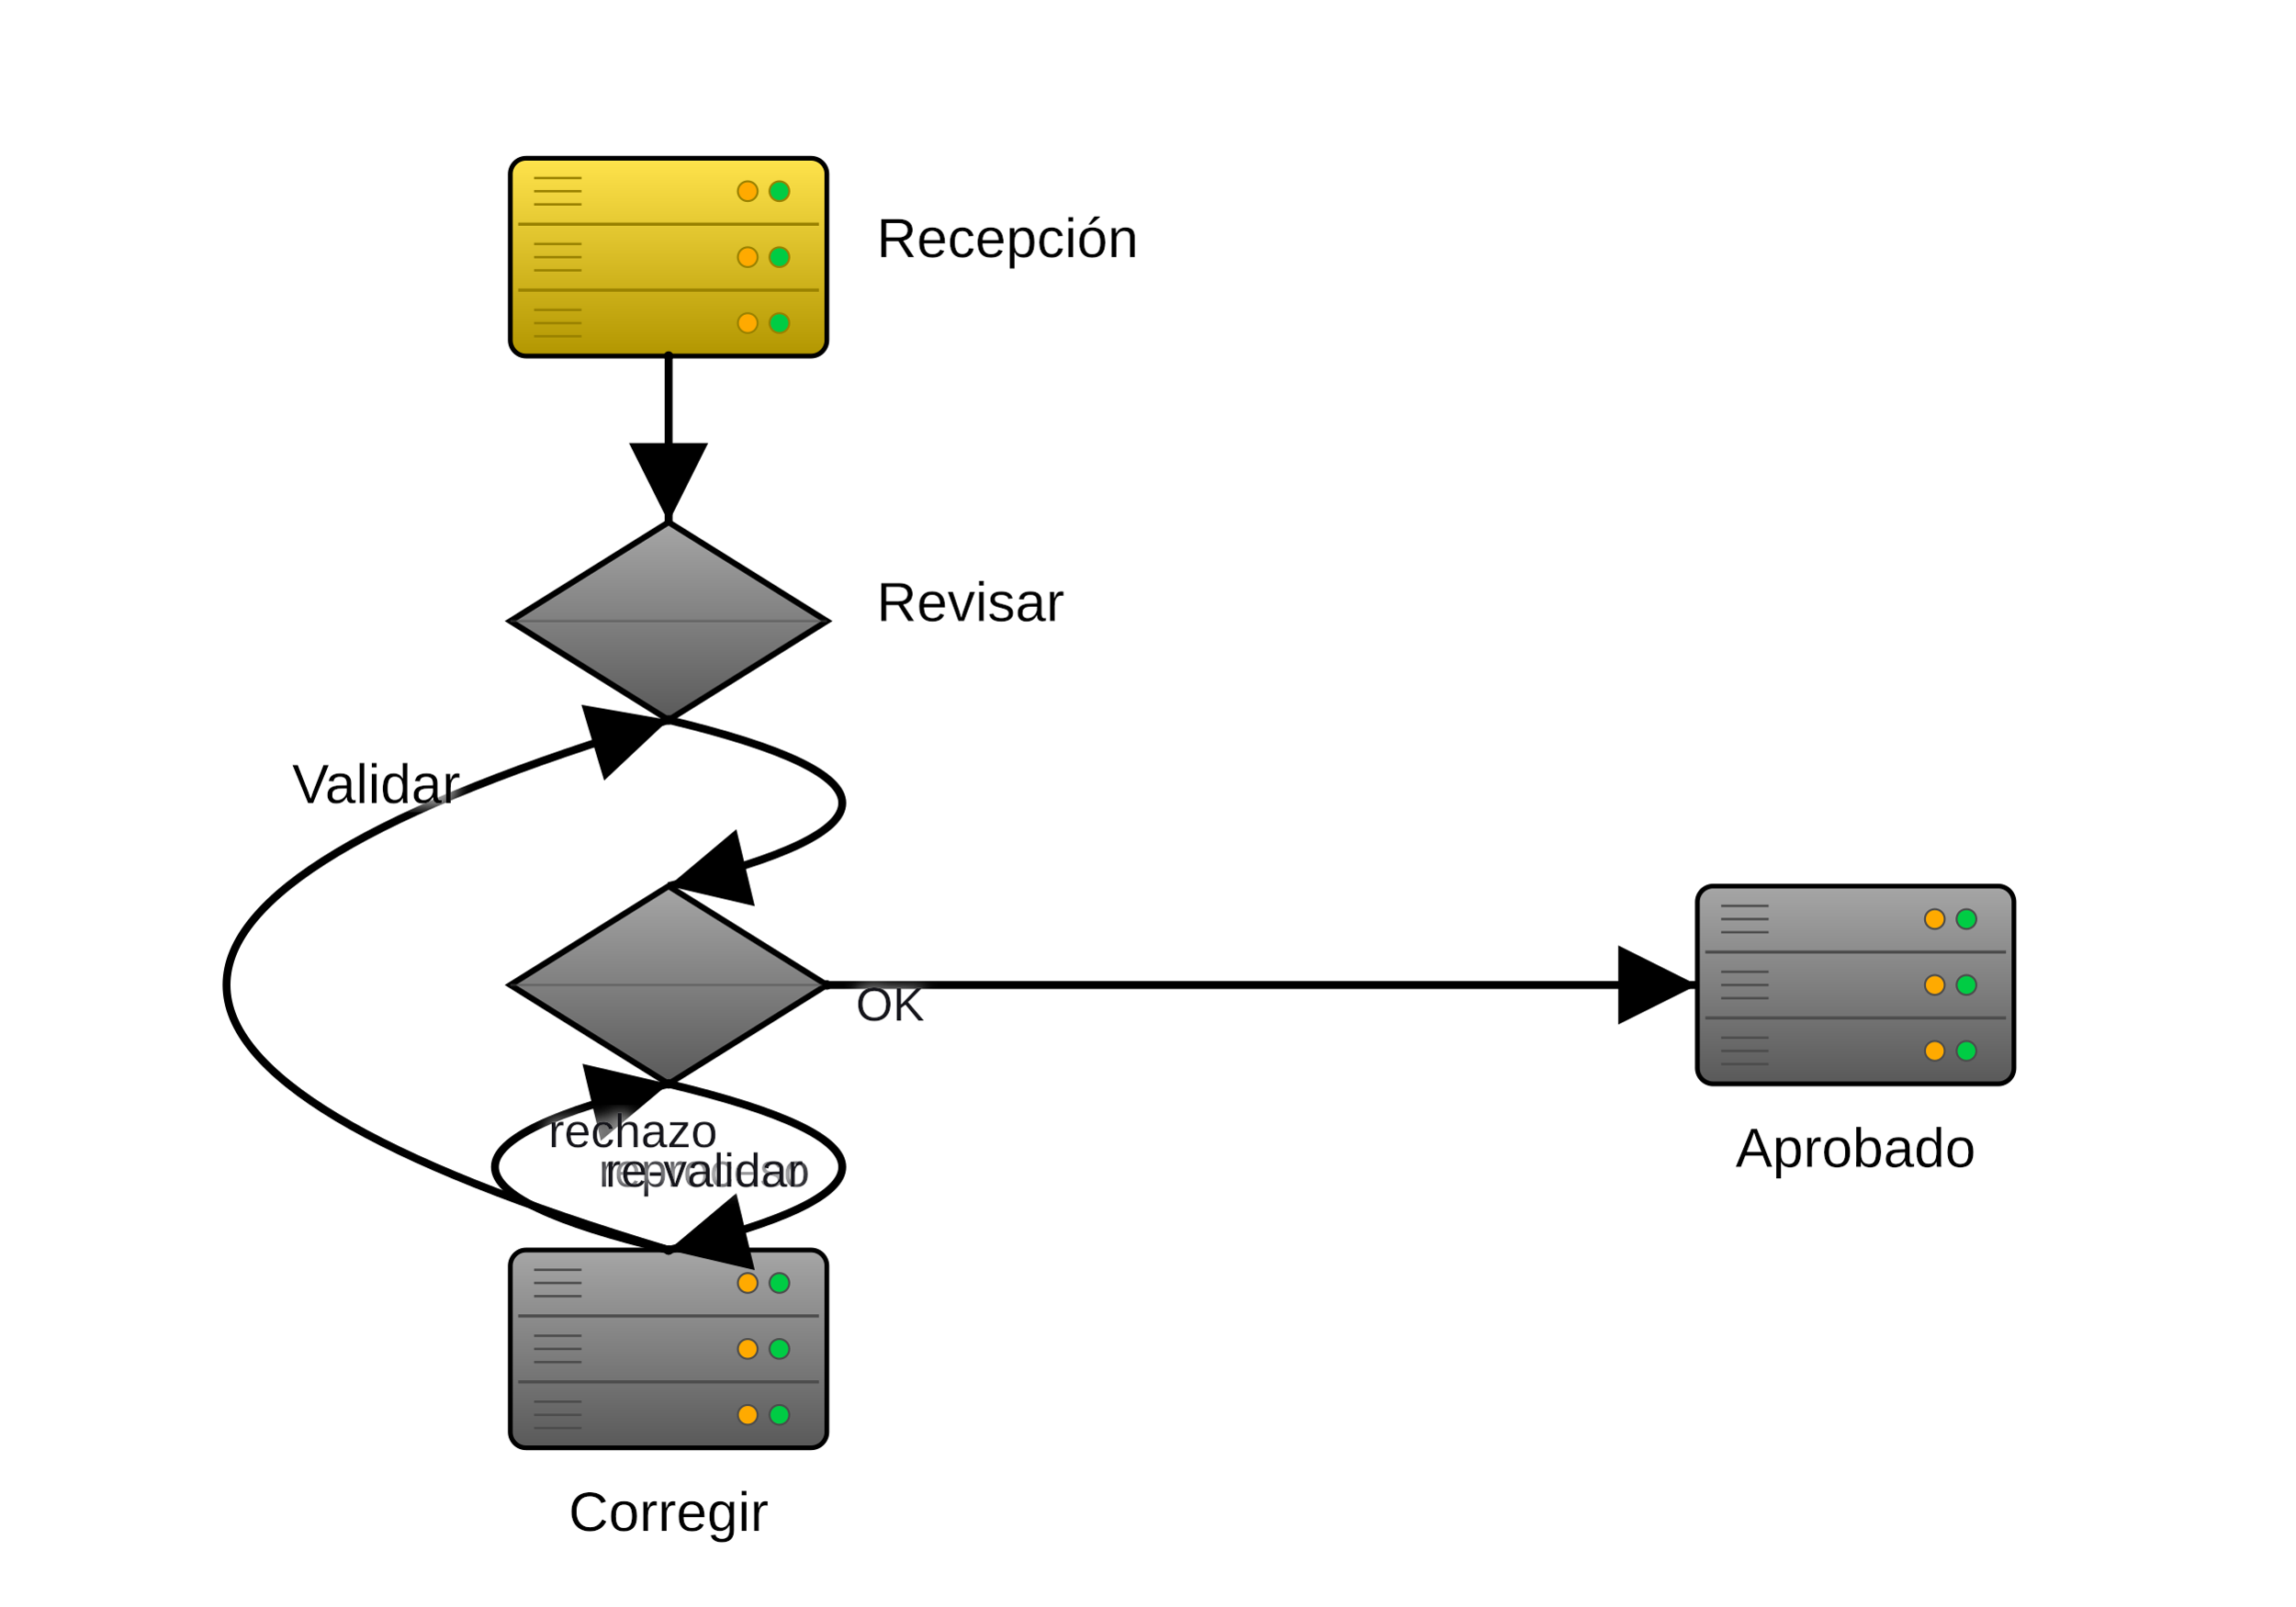
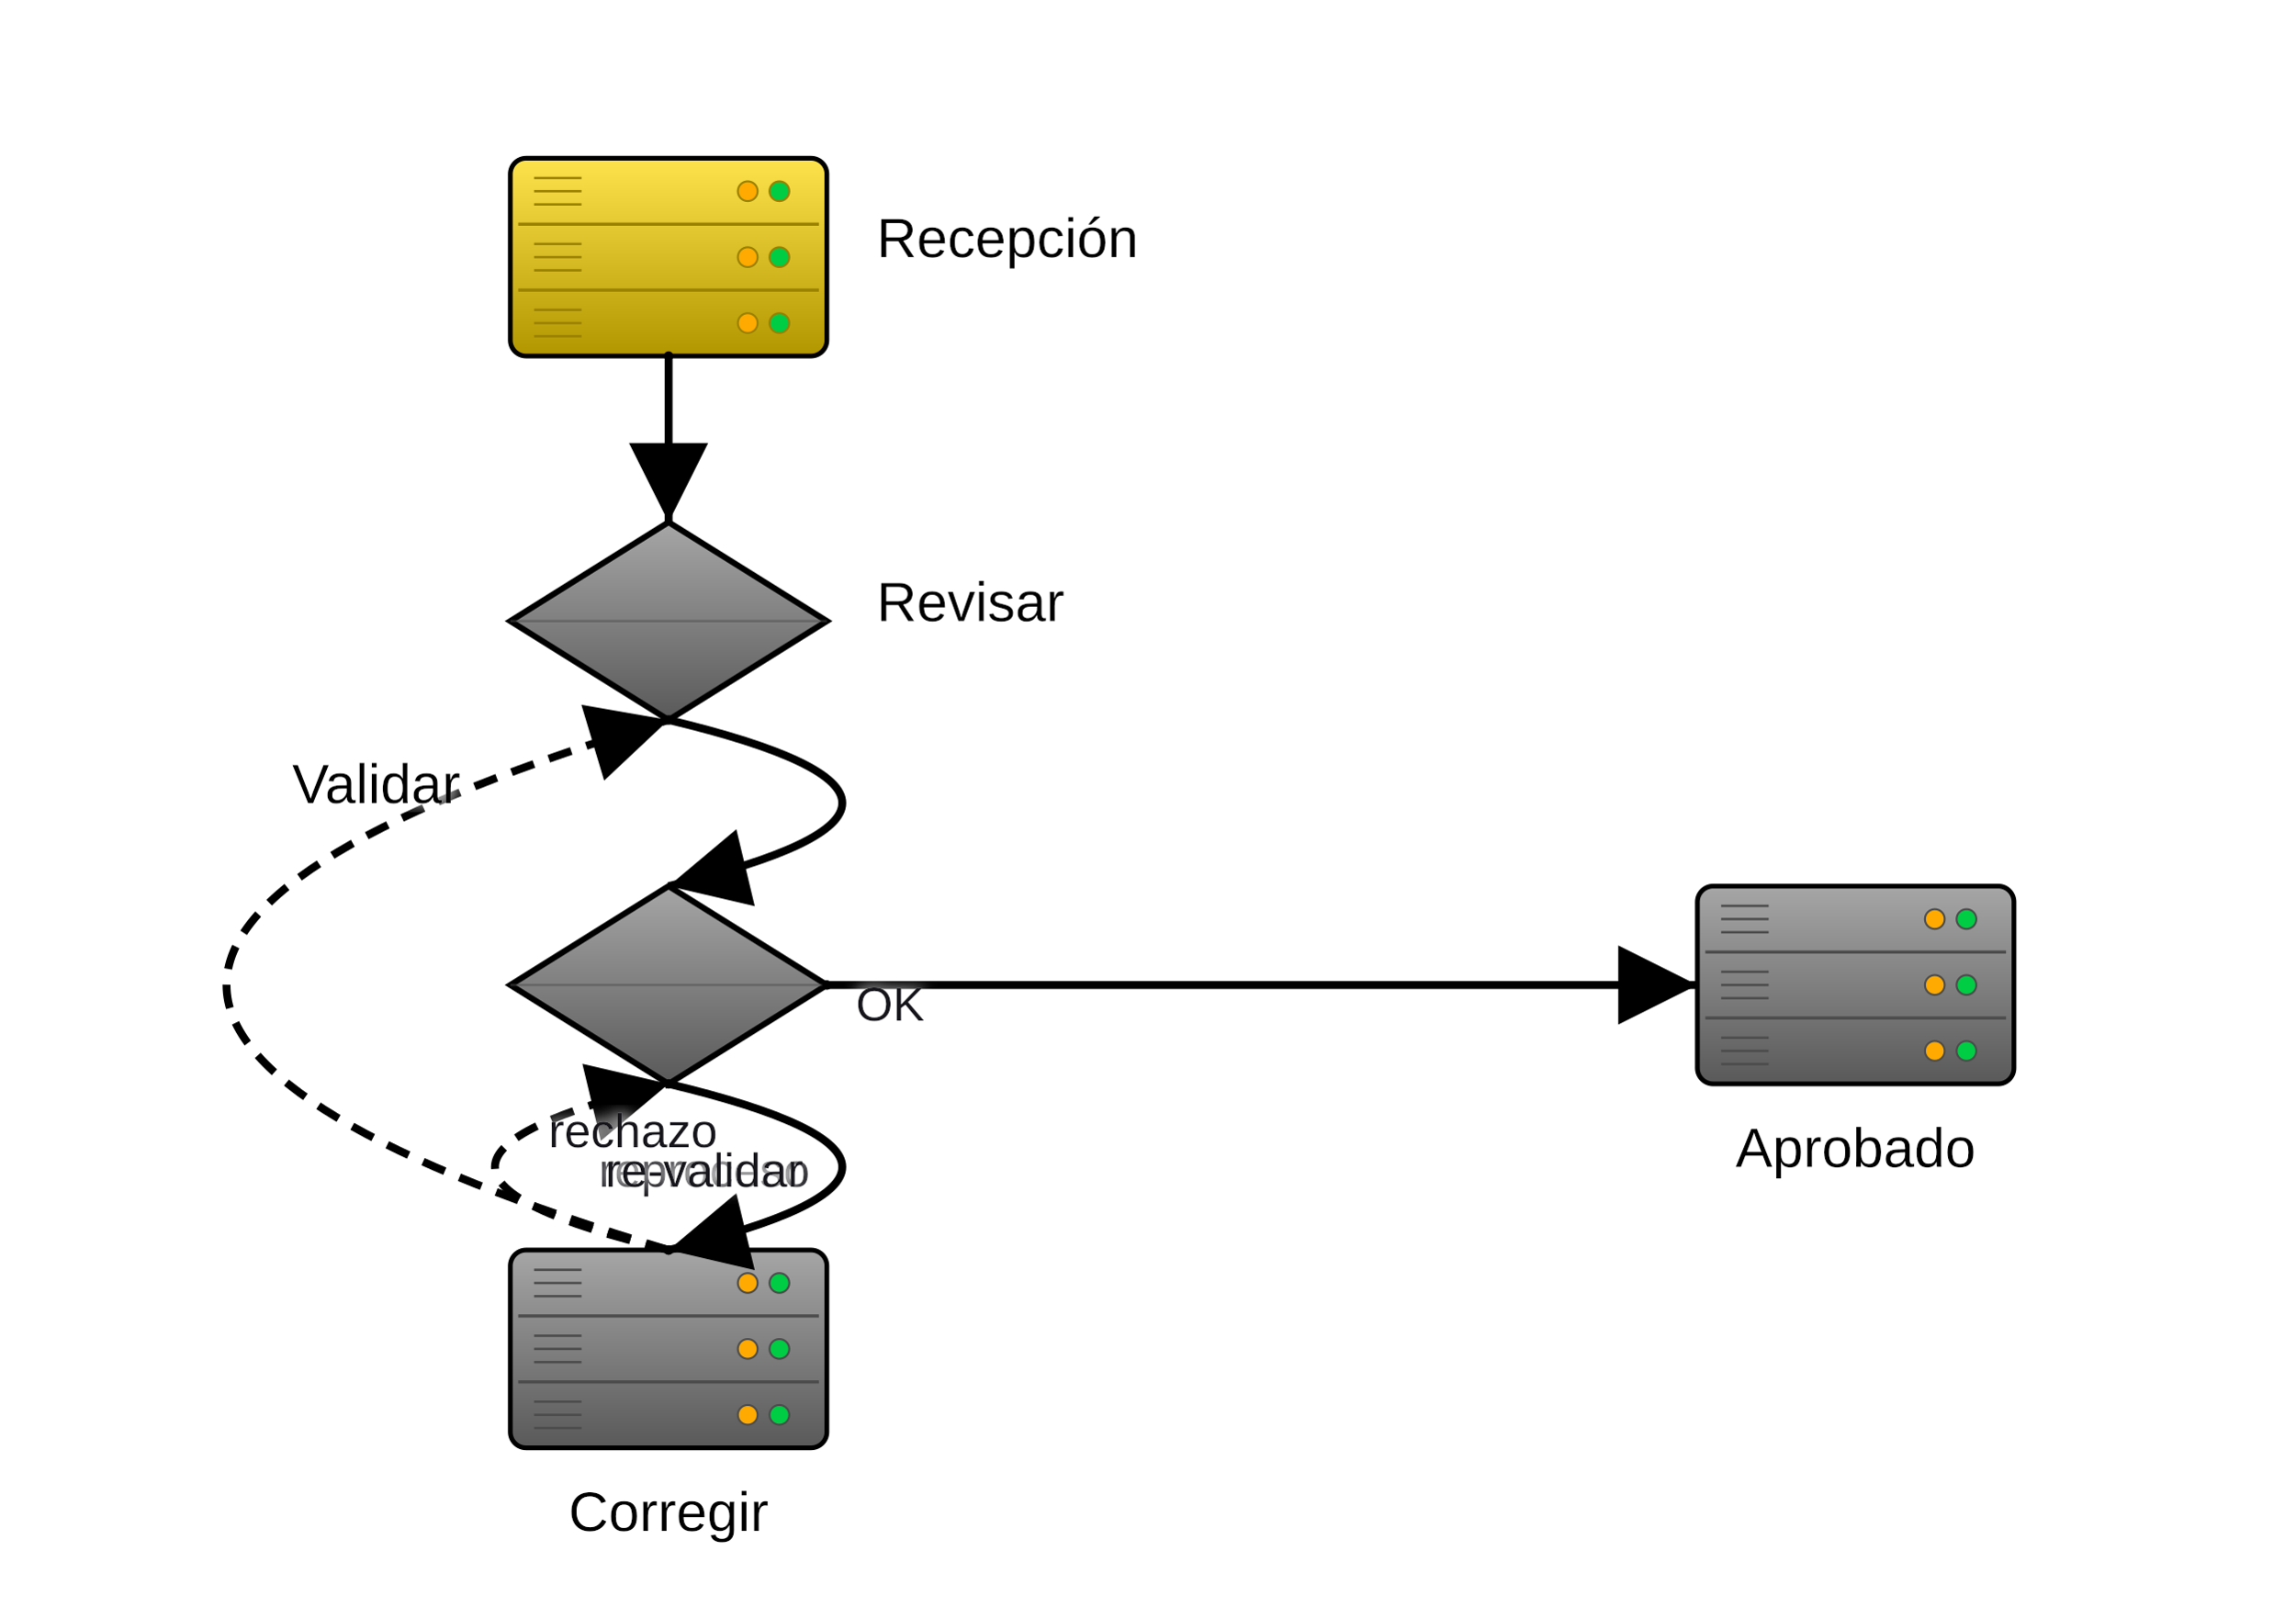
<svg xmlns="http://www.w3.org/2000/svg" baseProfile="full" height="406.0" version="1.1" viewBox="0,0,580.0,406.0" width="580.0">
  <defs>
    <filter height="140%" id="text-glow" width="140%" x="-20%" y="-20%">
      <feGaussianBlur in="SourceGraphic" result="blur" stdDeviation="2" />
      <feFlood flood-color="white" flood-opacity="1" result="color" />
      <feComposite in="color" in2="blur" operator="in" result="shadow" />
      <feMerge>
        <feMergeNode in="shadow" />
        <feMergeNode in="shadow" />
        <feMergeNode in="SourceGraphic" />
      </feMerge>
    </filter>
    <marker id="arrow-end" markerHeight="10" markerWidth="10" orient="auto" refX="10" refY="5">
      <path d="M 0 0 L 10 5 L 0 10 z" fill="black" />
    </marker>
    <marker id="arrow-start" markerHeight="10" markerWidth="10" orient="auto" refX="0" refY="5">
      <path d="M 10 0 L 0 5 L 10 10 z" fill="black" />
    </marker>
    <marker id="circle-start" markerHeight="2.4" markerUnits="userSpaceOnUse" markerWidth="2.4" orient="auto" refX="1.2" refY="1.2">
      <circle cx="1.2" cy="1.2" fill="black" r="1.2" />
    </marker>
    <marker id="circle-end" markerHeight="2.4" markerUnits="userSpaceOnUse" markerWidth="2.4" orient="auto" refX="1.2" refY="1.2">
      <circle cx="1.2" cy="1.2" fill="black" r="1.2" />
    </marker>
    <linearGradient id="gradient-inicio" x1="0%" x2="0%" y1="0%" y2="100%">
      <stop offset="0%" stop-color="#ffe34c" />
      <stop offset="100%" stop-color="#b29600" />
    </linearGradient>
    <linearGradient id="gradient-revisar" x1="0%" x2="0%" y1="0%" y2="100%">
      <stop offset="0%" stop-color="#a6a6a6" />
      <stop offset="100%" stop-color="#595959" />
    </linearGradient>
    <linearGradient id="gradient-validar" x1="0%" x2="0%" y1="0%" y2="100%">
      <stop offset="0%" stop-color="#a6a6a6" />
      <stop offset="100%" stop-color="#595959" />
    </linearGradient>
    <linearGradient id="gradient-corregir" x1="0%" x2="0%" y1="0%" y2="100%">
      <stop offset="0%" stop-color="#a6a6a6" />
      <stop offset="100%" stop-color="#595959" />
    </linearGradient>
    <linearGradient id="gradient-aprobado" x1="0%" x2="0%" y1="0%" y2="100%">
      <stop offset="0%" stop-color="#a6a6a6" />
      <stop offset="100%" stop-color="#595959" />
    </linearGradient>
  </defs>
  <g id="inicio">
    <rect fill="url(#gradient-inicio)" height="50" rx="4" ry="4" stroke="black" stroke-width="1.2" width="80" x="128.96" y="40.0" />
    <line stroke="#998100" stroke-width="0.8" x1="130.96" x2="206.96" y1="56.667" y2="56.667" />
    <line stroke="#998100" stroke-width="0.8" x1="130.96" x2="206.96" y1="73.333" y2="73.333" />
    <circle cx="196.96" cy="48.333" fill="#00cc44" r="2.5" stroke="#998100" stroke-width="0.5" />
    <circle cx="188.96" cy="48.333" fill="#ffaa00" r="2.5" stroke="#998100" stroke-width="0.5" />
    <circle cx="196.96" cy="65.0" fill="#00cc44" r="2.5" stroke="#998100" stroke-width="0.5" />
    <circle cx="188.96" cy="65.0" fill="#ffaa00" r="2.5" stroke="#998100" stroke-width="0.5" />
    <circle cx="196.96" cy="81.667" fill="#00cc44" r="2.5" stroke="#998100" stroke-width="0.5" />
    <circle cx="188.96" cy="81.667" fill="#ffaa00" r="2.5" stroke="#998100" stroke-width="0.5" />
    <line stroke="#998100" stroke-width="0.6" x1="134.96" x2="146.96" y1="45.0" y2="45.0" />
    <line stroke="#998100" stroke-width="0.6" x1="134.96" x2="146.96" y1="48.333" y2="48.333" />
    <line stroke="#998100" stroke-width="0.6" x1="134.96" x2="146.96" y1="51.667" y2="51.667" />
    <line stroke="#998100" stroke-width="0.6" x1="134.96" x2="146.96" y1="61.667" y2="61.667" />
    <line stroke="#998100" stroke-width="0.6" x1="134.96" x2="146.96" y1="65.0" y2="65.0" />
    <line stroke="#998100" stroke-width="0.6" x1="134.96" x2="146.96" y1="68.333" y2="68.333" />
    <line stroke="#998100" stroke-width="0.6" x1="134.96" x2="146.96" y1="78.333" y2="78.333" />
    <line stroke="#998100" stroke-width="0.6" x1="134.96" x2="146.96" y1="81.667" y2="81.667" />
    <line stroke="#998100" stroke-width="0.6" x1="134.96" x2="146.96" y1="85" y2="85" />
  </g>
  <g id="revisar">
    <polygon fill="url(#gradient-revisar)" points="168.96,132.0 208.96,157.0 168.96,182.0 128.96,157.0" stroke="black" stroke-width="1.5" />
    <line opacity="0.5" stroke="#4c4c4c" stroke-width="0.6" x1="128.96" x2="208.96" y1="157.0" y2="157.0" />
  </g>
  <g id="validar">
    <polygon fill="url(#gradient-validar)" points="168.96,224.0 208.96,249.0 168.96,274.0 128.96,249.0" stroke="black" stroke-width="1.5" />
    <line opacity="0.5" stroke="#4c4c4c" stroke-width="0.6" x1="128.96" x2="208.96" y1="249.0" y2="249.0" />
  </g>
  <g id="corregir">
    <rect fill="url(#gradient-corregir)" height="50" rx="4" ry="4" stroke="black" stroke-width="1.2" width="80" x="128.96" y="316.0" />
    <line stroke="#4c4c4c" stroke-width="0.8" x1="130.96" x2="206.96" y1="332.667" y2="332.667" />
    <line stroke="#4c4c4c" stroke-width="0.8" x1="130.96" x2="206.96" y1="349.333" y2="349.333" />
    <circle cx="196.96" cy="324.333" fill="#00cc44" r="2.5" stroke="#4c4c4c" stroke-width="0.5" />
    <circle cx="188.96" cy="324.333" fill="#ffaa00" r="2.5" stroke="#4c4c4c" stroke-width="0.5" />
    <circle cx="196.96" cy="341.0" fill="#00cc44" r="2.5" stroke="#4c4c4c" stroke-width="0.5" />
    <circle cx="188.96" cy="341.0" fill="#ffaa00" r="2.5" stroke="#4c4c4c" stroke-width="0.5" />
    <circle cx="196.96" cy="357.667" fill="#00cc44" r="2.5" stroke="#4c4c4c" stroke-width="0.5" />
    <circle cx="188.96" cy="357.667" fill="#ffaa00" r="2.5" stroke="#4c4c4c" stroke-width="0.5" />
    <line stroke="#4c4c4c" stroke-width="0.6" x1="134.96" x2="146.96" y1="321.0" y2="321.0" />
    <line stroke="#4c4c4c" stroke-width="0.6" x1="134.96" x2="146.96" y1="324.333" y2="324.333" />
    <line stroke="#4c4c4c" stroke-width="0.6" x1="134.96" x2="146.96" y1="327.667" y2="327.667" />
    <line stroke="#4c4c4c" stroke-width="0.6" x1="134.96" x2="146.96" y1="337.667" y2="337.667" />
    <line stroke="#4c4c4c" stroke-width="0.6" x1="134.96" x2="146.96" y1="341.0" y2="341.0" />
    <line stroke="#4c4c4c" stroke-width="0.6" x1="134.96" x2="146.96" y1="344.333" y2="344.333" />
    <line stroke="#4c4c4c" stroke-width="0.6" x1="134.96" x2="146.96" y1="354.333" y2="354.333" />
    <line stroke="#4c4c4c" stroke-width="0.6" x1="134.96" x2="146.96" y1="357.667" y2="357.667" />
    <line stroke="#4c4c4c" stroke-width="0.6" x1="134.96" x2="146.96" y1="361.0" y2="361.0" />
  </g>
  <g id="aprobado">
    <rect fill="url(#gradient-aprobado)" height="50" rx="4" ry="4" stroke="black" stroke-width="1.2" width="80" x="428.96" y="224.0" />
    <line stroke="#4c4c4c" stroke-width="0.8" x1="430.96" x2="506.96" y1="240.667" y2="240.667" />
    <line stroke="#4c4c4c" stroke-width="0.8" x1="430.96" x2="506.96" y1="257.333" y2="257.333" />
    <circle cx="496.96" cy="232.333" fill="#00cc44" r="2.5" stroke="#4c4c4c" stroke-width="0.5" />
    <circle cx="488.96" cy="232.333" fill="#ffaa00" r="2.5" stroke="#4c4c4c" stroke-width="0.5" />
    <circle cx="496.96" cy="249.0" fill="#00cc44" r="2.5" stroke="#4c4c4c" stroke-width="0.5" />
    <circle cx="488.96" cy="249.0" fill="#ffaa00" r="2.5" stroke="#4c4c4c" stroke-width="0.5" />
    <circle cx="496.96" cy="265.667" fill="#00cc44" r="2.5" stroke="#4c4c4c" stroke-width="0.5" />
    <circle cx="488.96" cy="265.667" fill="#ffaa00" r="2.5" stroke="#4c4c4c" stroke-width="0.5" />
    <line stroke="#4c4c4c" stroke-width="0.6" x1="434.96" x2="446.96" y1="229.0" y2="229.0" />
    <line stroke="#4c4c4c" stroke-width="0.6" x1="434.96" x2="446.96" y1="232.333" y2="232.333" />
    <line stroke="#4c4c4c" stroke-width="0.6" x1="434.96" x2="446.96" y1="235.667" y2="235.667" />
    <line stroke="#4c4c4c" stroke-width="0.6" x1="434.96" x2="446.96" y1="245.667" y2="245.667" />
    <line stroke="#4c4c4c" stroke-width="0.6" x1="434.96" x2="446.96" y1="249.0" y2="249.0" />
    <line stroke="#4c4c4c" stroke-width="0.6" x1="434.96" x2="446.96" y1="252.333" y2="252.333" />
    <line stroke="#4c4c4c" stroke-width="0.6" x1="434.96" x2="446.96" y1="262.333" y2="262.333" />
    <line stroke="#4c4c4c" stroke-width="0.6" x1="434.96" x2="446.96" y1="265.667" y2="265.667" />
    <line stroke="#4c4c4c" stroke-width="0.6" x1="434.96" x2="446.96" y1="269.0" y2="269.0" />
  </g>
  <polyline fill="none" marker-end="url(#arrow-end)" marker-start="url(#circle-start)" points="168.96,90.0 168.96,132.0" stroke="black" stroke-width="2" />
  <path d="M 168.96,182.0 C 227.48,196.0 227.48,210.0 168.96,224.0" fill="none" marker-end="url(#arrow-end)" marker-start="url(#circle-start)" stroke="black" stroke-width="2" />
  <polyline fill="none" marker-end="url(#arrow-end)" marker-start="url(#circle-start)" points="208.96,249.0 428.96,249.0" stroke="black" stroke-width="2" />
  <path d="M 168.96,274.0 C 227.48,288.0 227.48,302.0 168.96,316.0" fill="none" marker-end="url(#arrow-end)" marker-start="url(#circle-start)" stroke="black" stroke-width="2" />
-   <path d="M 168.96,316.0 C 20.0,271.333 20.0,226.667 168.96,182.0" fill="none" marker-end="url(#arrow-end)" marker-start="url(#circle-start)" stroke="black" stroke-width="2" />
-   <path d="M 168.96,316.0 C 110.44,302.0 110.44,288.0 168.96,274.0" fill="none" marker-end="url(#arrow-end)" marker-start="url(#circle-start)" stroke="black" stroke-width="2" />
+   <path d="M 168.96,316.0 C 20.0,271.333 20.0,226.667 168.96,182.0" fill="none" marker-end="url(#arrow-end)" marker-start="url(#circle-start)" stroke="black" stroke-dasharray="6,4" stroke-width="2" />
+   <path d="M 168.96,316.0 C 110.44,302.0 110.44,288.0 168.96,274.0" fill="none" marker-end="url(#arrow-end)" marker-start="url(#circle-start)" stroke="black" stroke-dasharray="6,4" stroke-width="2" />
  <text fill="black" filter="url(#text-glow)" font-family="Arial, sans-serif" font-size="14px" text-anchor="start" x="221.56" y="65.0">Recepción</text>
  <text fill="black" filter="url(#text-glow)" font-family="Arial, sans-serif" font-size="14px" text-anchor="start" x="221.56" y="157.0">Revisar</text>
  <text fill="black" filter="url(#text-glow)" font-family="Arial, sans-serif" font-size="14px" text-anchor="end" x="116.36" y="203.0">Validar</text>
  <text fill="black" filter="url(#text-glow)" font-family="Arial, sans-serif" font-size="14px" text-anchor="middle" x="168.96" y="387.0">Corregir</text>
  <text fill="black" filter="url(#text-glow)" font-family="Arial, sans-serif" font-size="14px" text-anchor="middle" x="468.96" y="295.0">Aprobado</text>
  <text fill="#14181d" filter="url(#text-glow)" font-family="Arial, sans-serif" font-size="12px" text-anchor="middle" x="224.96" y="258.0">OK</text>
  <text fill="#14181d" filter="url(#text-glow)" font-family="Arial, sans-serif" font-size="12px" text-anchor="middle" x="159.96" y="290.0">rechazo</text>
  <text fill="#14181d" filter="url(#text-glow)" font-family="Arial, sans-serif" font-size="12px" text-anchor="middle" x="177.96" y="300.0">reproceso</text>
  <text fill="#14181d" filter="url(#text-glow)" font-family="Arial, sans-serif" font-size="12px" text-anchor="middle" x="177.96" y="300.0">re-validar</text>
</svg>
